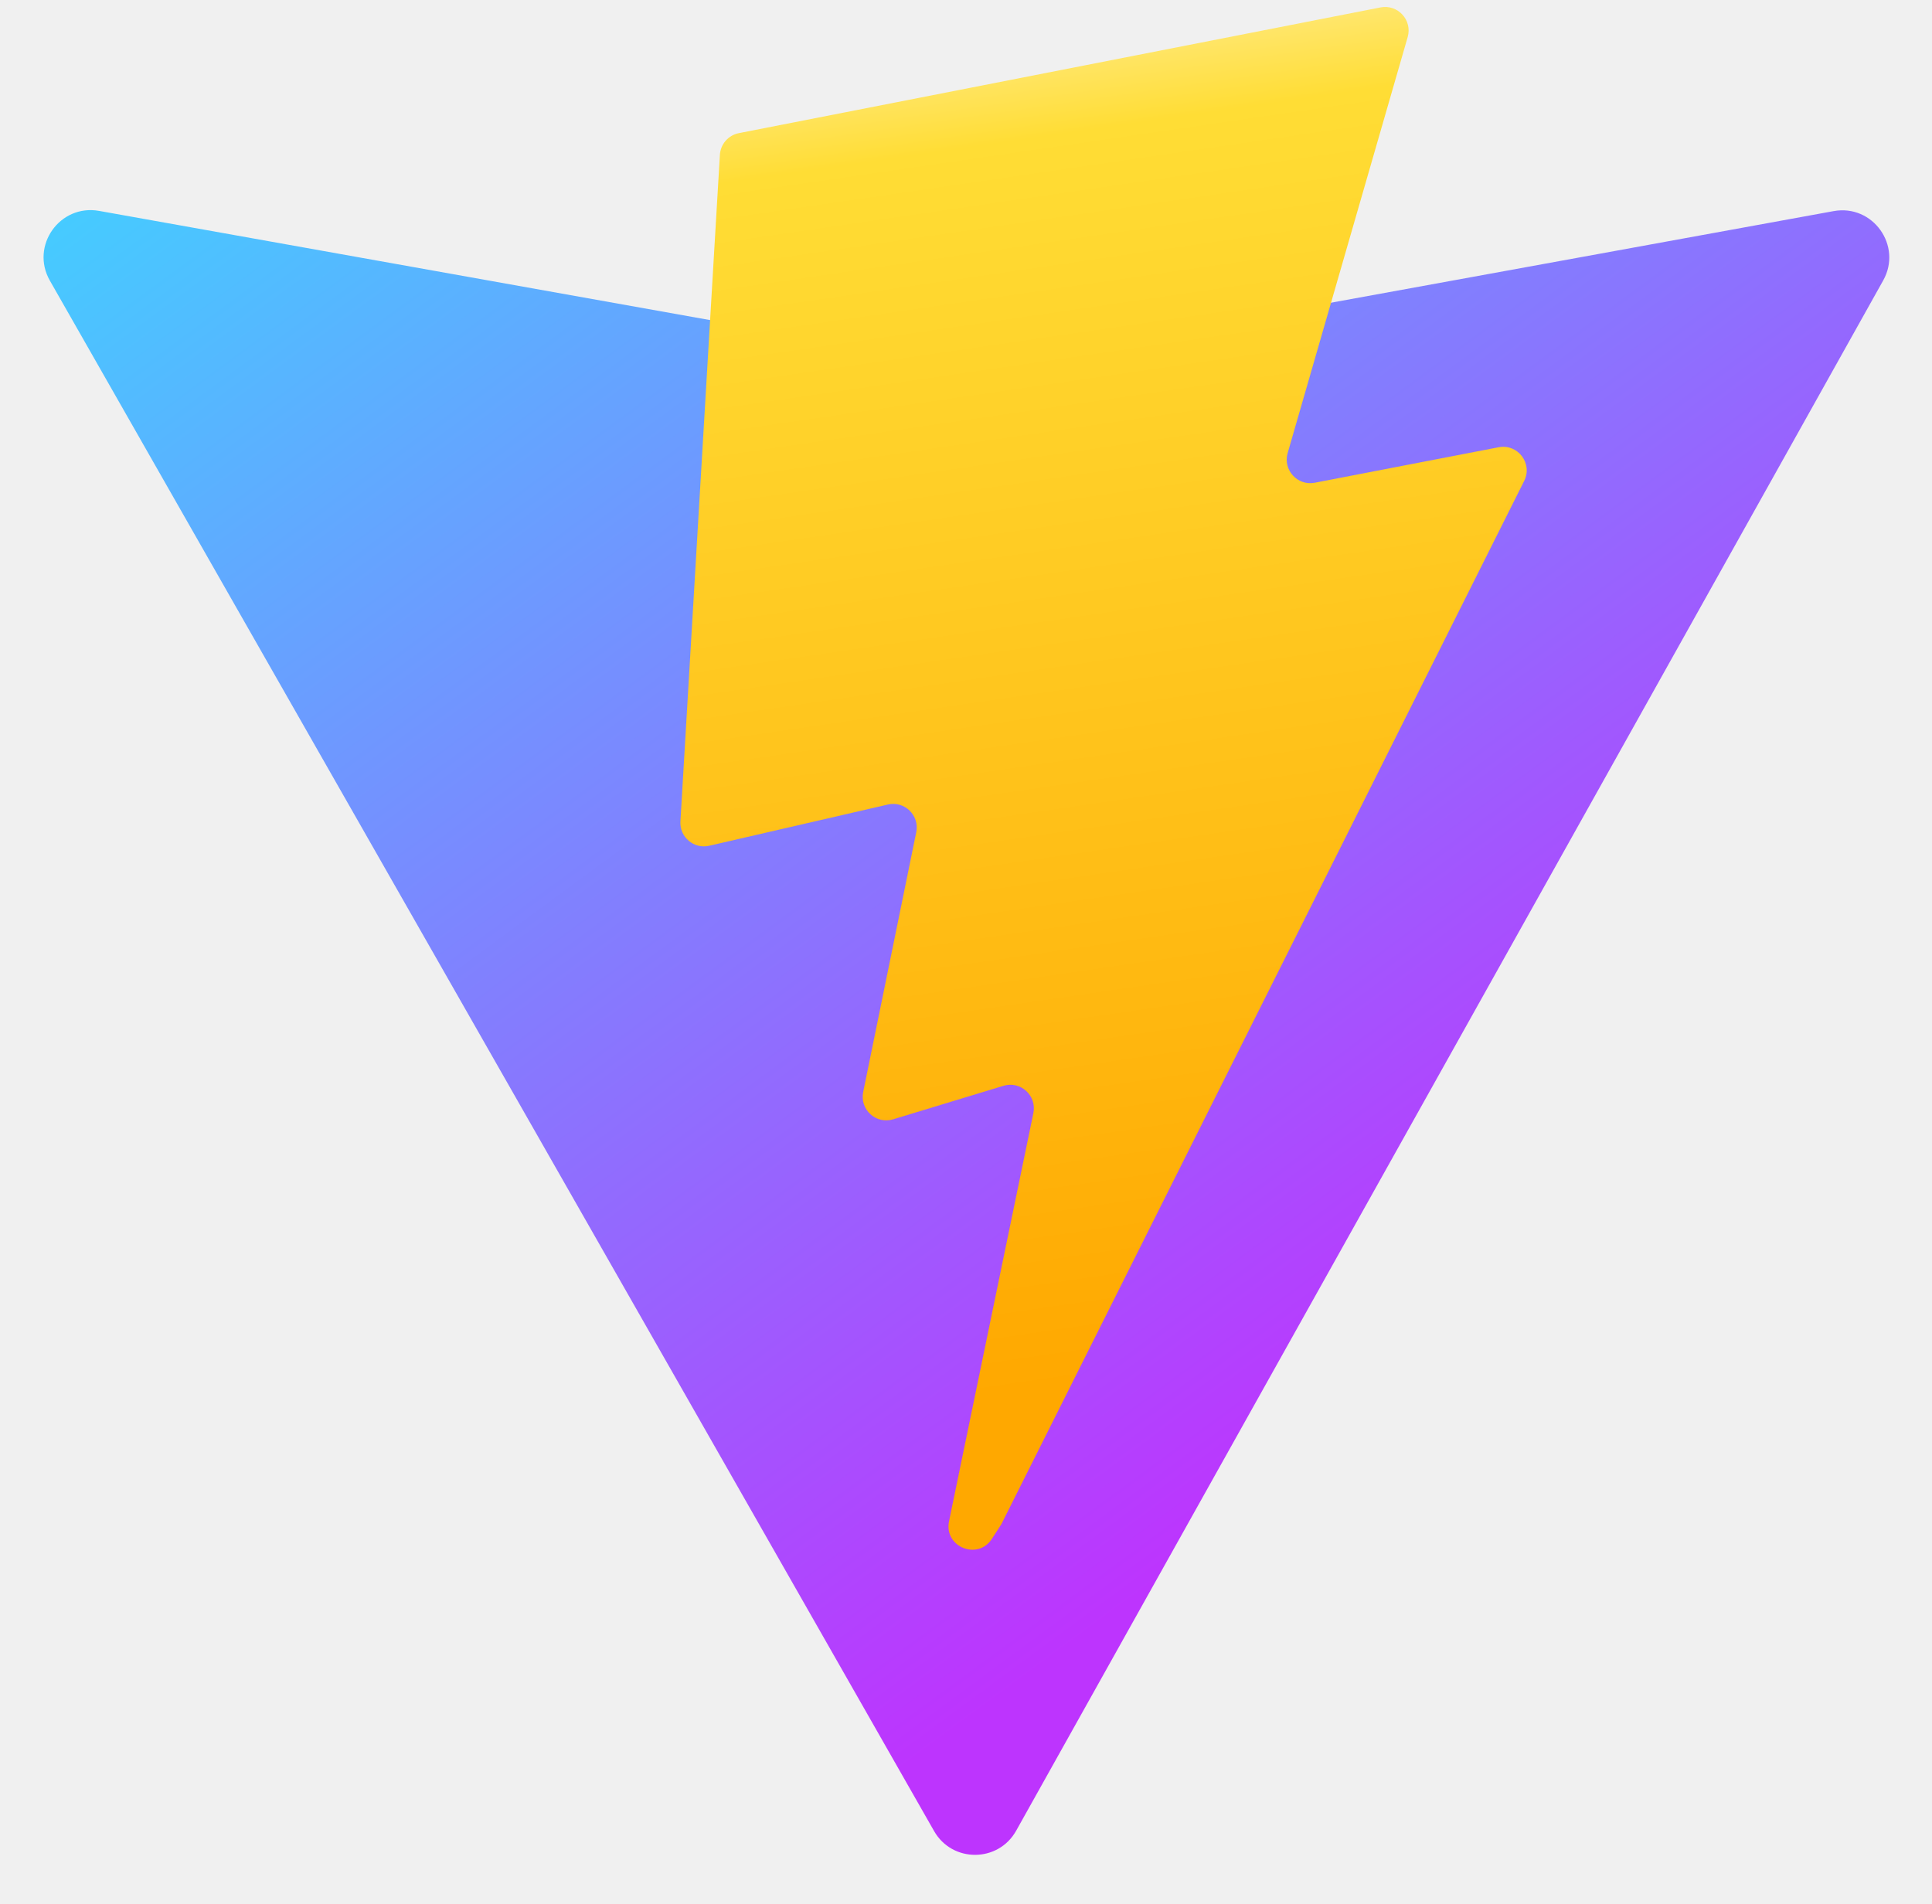
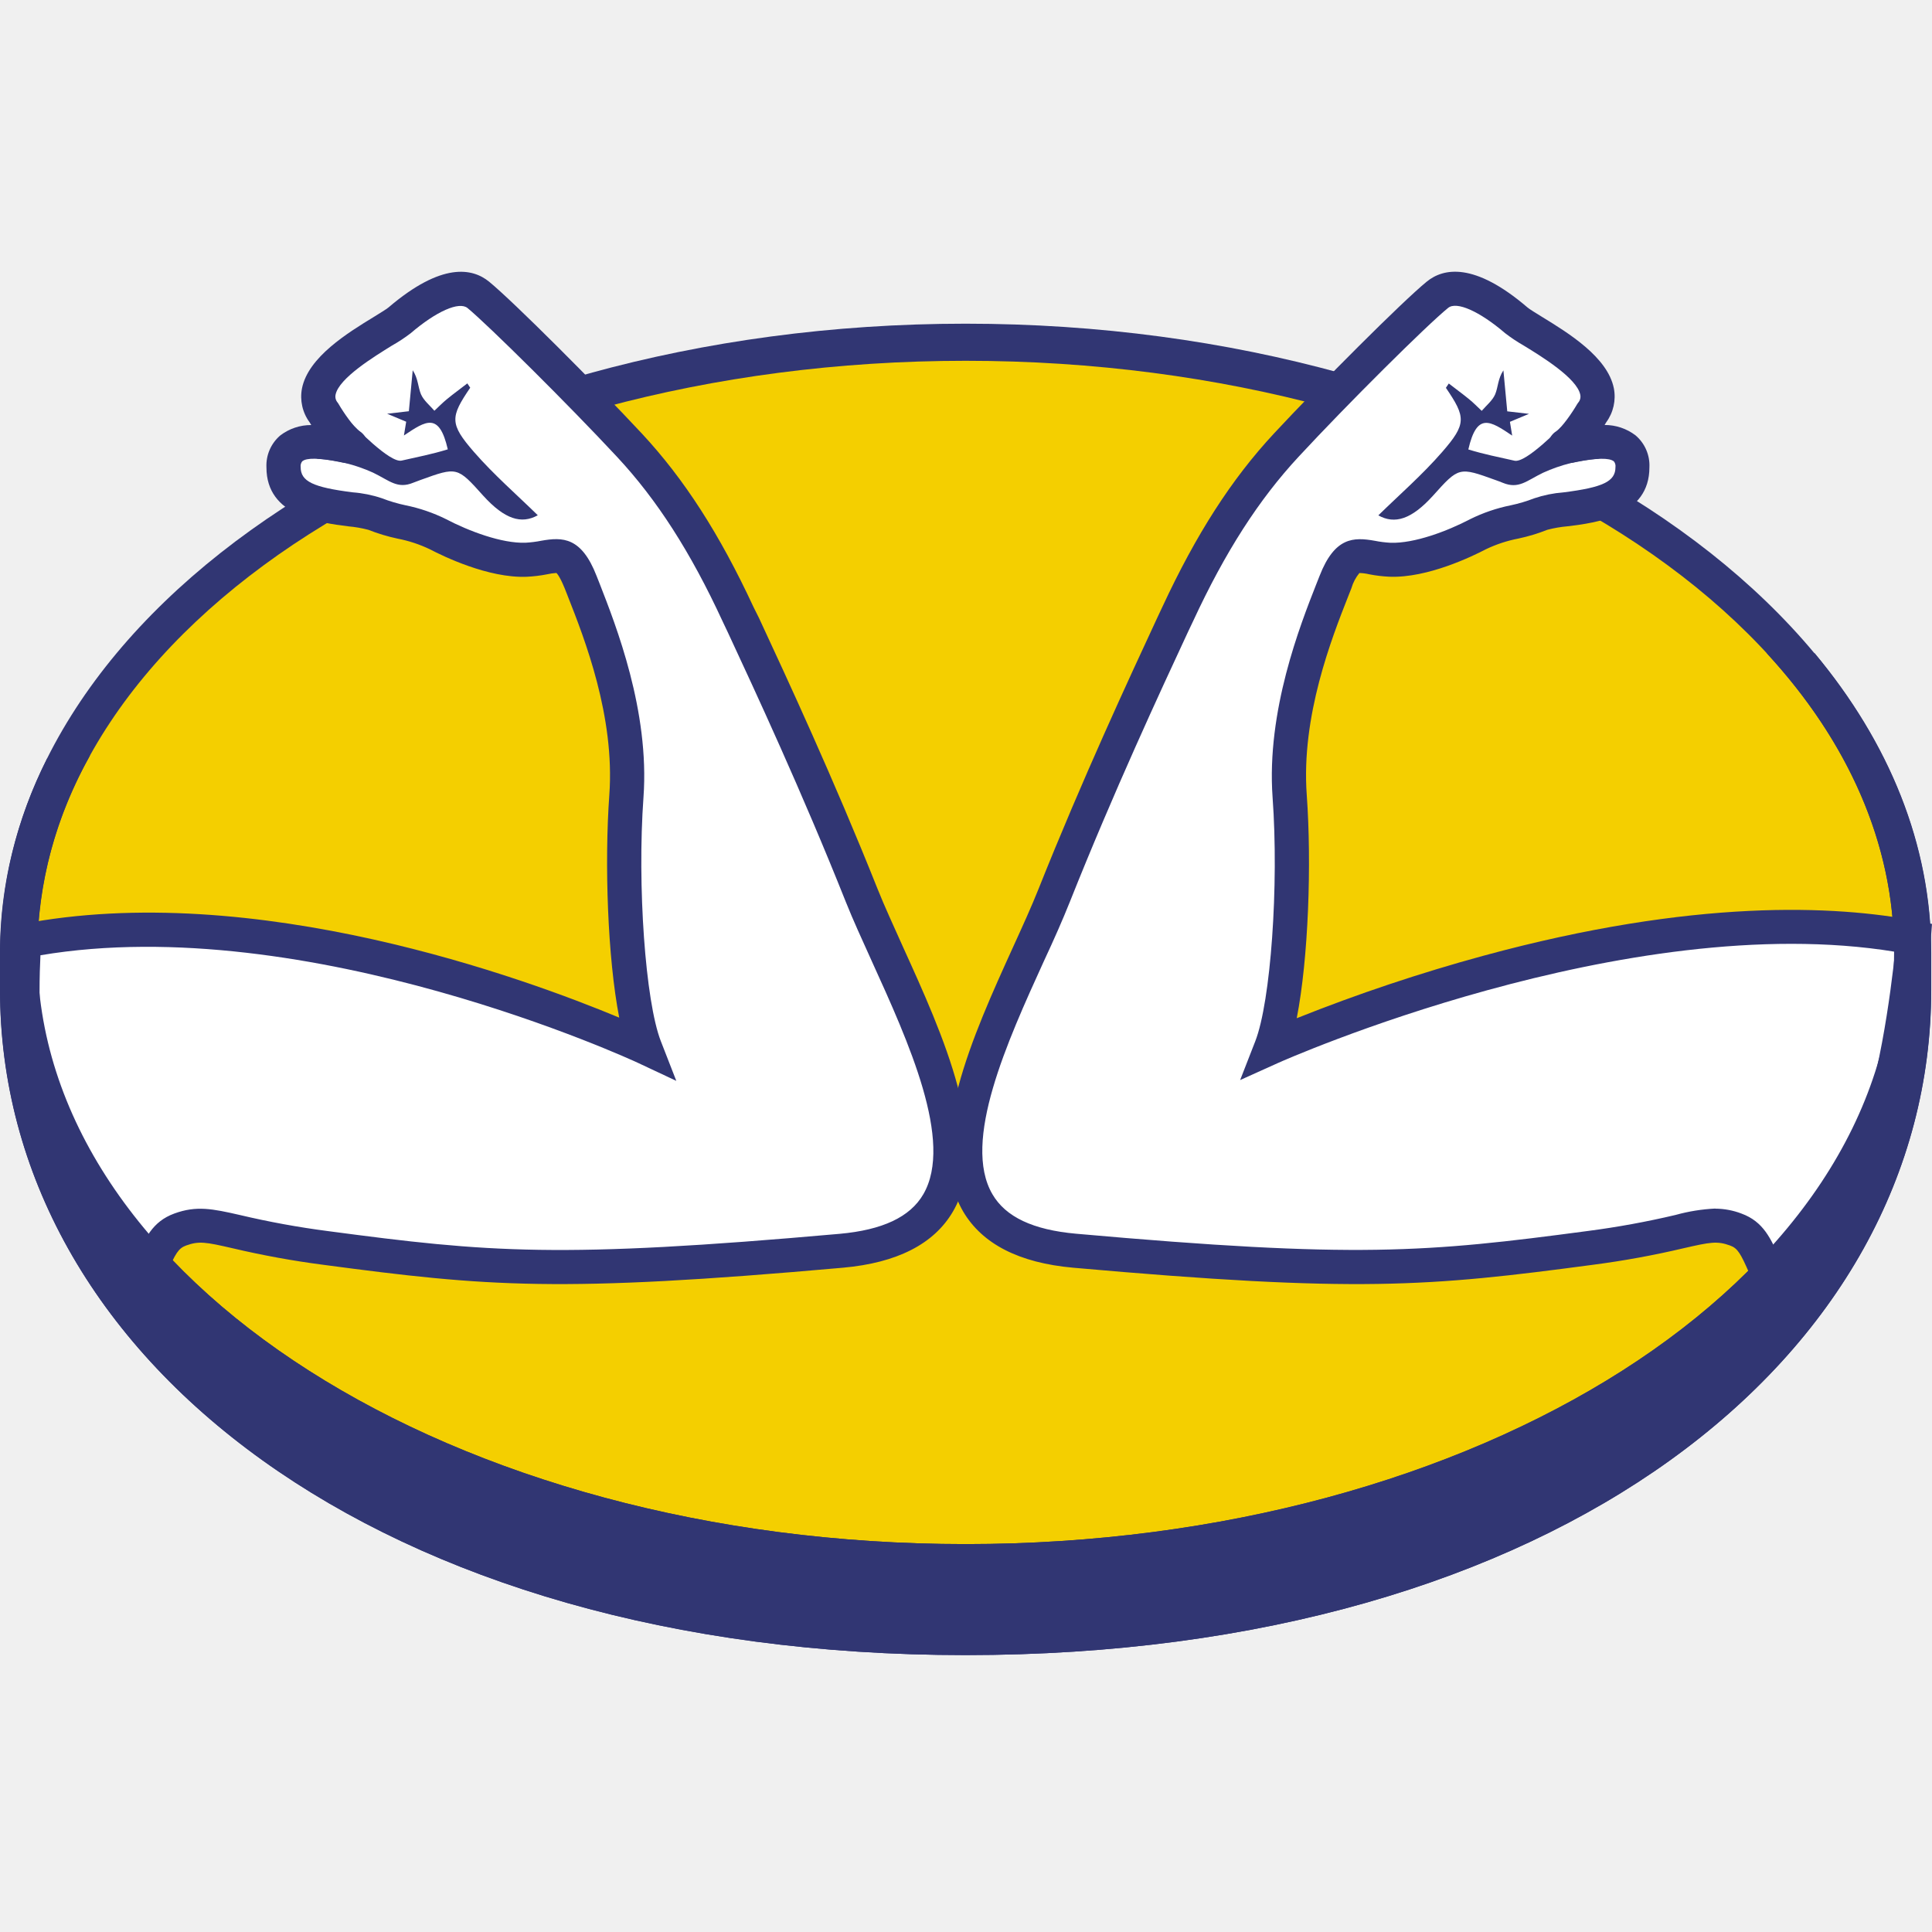
- <svg xmlns="http://www.w3.org/2000/svg" width="410" height="404" viewBox="0 0 410 404" fill="none">
-   <path d="M399.641 59.525L215.643 388.545C211.844 395.338 202.084 395.378 198.228 388.618L10.582 59.556C6.381 52.19 12.68 43.267 21.028 44.759L205.223 77.682C206.398 77.892 207.601 77.89 208.776 77.676L389.119 44.806C397.439 43.289 403.768 52.143 399.641 59.525Z" fill="url(#paint0_linear)" />
-   <path d="M292.965 1.574L156.801 28.255C154.563 28.694 152.906 30.59 152.771 32.866L144.395 174.33C144.198 177.662 147.258 180.248 150.51 179.498L188.42 170.749C191.967 169.931 195.172 173.055 194.443 176.622L183.18 231.775C182.422 235.487 185.907 238.661 189.532 237.56L212.947 230.446C216.577 229.344 220.065 232.527 219.297 236.242L201.398 322.875C200.278 328.294 207.486 331.249 210.492 326.603L212.5 323.5L323.454 102.072C325.312 98.365 322.108 94.137 318.036 94.923L279.014 102.454C275.347 103.161 272.227 99.746 273.262 96.158L298.731 7.867C299.767 4.273 296.636 0.855 292.965 1.574Z" fill="url(#paint1_linear)" />
-   <defs>
-     <linearGradient id="paint0_linear" x1="6" y1="33" x2="235" y2="344" gradientUnits="userSpaceOnUse">
-       <stop stop-color="#41D1FF" />
-       <stop offset="1" stop-color="#BD34FE" />
-     </linearGradient>
-     <linearGradient id="paint1_linear" x1="194.651" y1="8.818" x2="236.076" y2="292.989" gradientUnits="userSpaceOnUse">
-       <stop stop-color="#FFEA83" />
-       <stop offset="0.083" stop-color="#FFDD35" />
-       <stop offset="1" stop-color="#FFA800" />
-     </linearGradient>
+ <svg xmlns="http://www.w3.org/2000/svg" width="64" height="64" viewBox="0 0 16.933 16.933" version="1.1" id="svg8">
+   <defs id="defs2">
+     <style id="style10">.cls-1{fill:#313673}.cls-3{fill:#fff}</style>
  </defs>
+   <g id="layer1">
+     <g id="g88" transform="translate(3.16 2.096) scale(.26458)">
+       <g id="g922" transform="translate(-11.948 1.073) scale(.17736)">
+         <path class="cls-1" d="M367.46 473.29c0-64.73-80.74-117.5-180.33-117.5-99.59 0-180.34 52.77-180.34 117.5v6.88c0 68.68 70.57 124.29 180.33 124.29 110.44 0 180.36-55.61 180.36-124.28z" transform="translate(-6.77 -346.05)" id="path42" />
+         <path d="M360.56 473.23c0 61-77.64 110.5-173.4 110.5s-173.4-49.47-173.4-110.5 77.63-110.51 173.4-110.51c95.77 0 173.4 49.48 173.4 110.51" transform="translate(-6.77 -346.05)" id="path44" fill="#f4cf00" />
+         <path class="cls-3" d="M15.77 510.91c8.35 17.88 16.71 26.4 16.71 26.4 3.68-7.09 4-10.87 8-12.33 5.84-2.13 8 .89 27.19 3.44 30.34 4 43.51 5.22 96.26.52 38.24-3.4 12.59-44.39 3.83-66.34-8.76-21.95-17.9-41.44-23.07-52.57-5.17-11.13-11.53-22.17-20.28-31.57-8.75-9.4-23.86-24.53-28.24-28.1-4.38-3.57-11.93 2.39-14.72 4.78-2.79 2.39-19.52 9.92-14.12 17.3 0 0 2.59 4.48 4.78 6 2.19 1.52-12.37-4.44-12.37 4.14s13.32 7.16 17.1 8.75c3.78 1.59 7.56 1.59 11.73 3.78 4.17 2.19 11 5 16.46 4.77 5.46-.23 7.41-3 10.19 4.18 2.78 7.18 9.75 23.47 8.55 40-1.2 16.53.27 38.77 3.45 46.92 0 0-63.84-30-115.94-19.88 0 0-2 26 4.49 39.83" transform="translate(-6.77 -346.05)" id="path46" />
+         <path class="cls-1" d="M33.28 542.66l-3.07-3.13c-.36-.36-8.84-9.12-17.32-27.28-6.72-14.41-4.89-40.31-4.78-41.41l.18-2.42 2.38-.46c43.66-8.5 94.39 10.19 111.78 17.44-2.17-11.16-2.77-28.77-1.85-41.59 1.07-14.72-4.66-29.26-7.74-37.08l-.6-1.52c-1-2.45-1.53-2.85-1.55-2.86a10.5 10.5 0 00-1.74.25 25.94 25.94 0 01-3.82.46c-7.15.28-15.63-3.86-18.05-5.13a24.92 24.92 0 00-6.07-2 33.9 33.9 0 01-5.43-1.64 22.44 22.44 0 00-3.75-.65c-5.35-.68-15.29-1.94-15.29-11a7.38 7.38 0 012.61-6 9.48 9.48 0 015.76-1.92l-.31-.51a8.09 8.09 0 01-1.42-6.34c1.16-5.85 8.56-10.38 13.46-13.37 1.08-.67 2.31-1.42 2.68-1.73 10-8.54 15.72-7.34 18.8-4.83 4.55 3.72 19.94 19.14 28.56 28.39 7.89 8.48 14.51 18.77 20.84 32.4l1 2c5.2 11.2 13.92 29.95 22.19 50.7 1.28 3.21 3 6.91 4.74 10.81 7.43 16.35 16.69 36.7 9.32 49.36-3.54 6.08-10.46 9.61-20.57 10.51-53 4.71-66.32 3.54-97-.54a168.72 168.72 0 01-17-3.1c-5-1.15-6.26-1.38-8.66-.51-1.43.52-2 1.46-3.63 5.25-.67 1.52-1.49 3.41-2.61 5.56zm-14.63-33.1a116.41 116.41 0 0013.08 21.92l.36-.82c1.75-4 3.14-7.16 7.26-8.67 4.12-1.51 7.11-.9 12.27.28a162.42 162.42 0 0016.43 3c30.12 4 43.2 5.16 95.56.51 8-.72 13.16-3.13 15.63-7.38 5.72-9.82-2.78-28.51-9.61-43.53-1.81-4-3.52-7.73-4.86-11.09-8.2-20.58-16.87-39.23-22.05-50.37l-.95-2c-6-13-12.3-22.78-19.73-30.75-9.07-9.75-24-24.55-27.92-27.79-1.57-1.28-5.85.61-10.64 4.72a29.59 29.59 0 01-3.48 2.29c-3.22 2-9.92 6.07-10.53 9.18a1.71 1.71 0 00.42 1.5l.18.29c.91 1.56 2.76 4.24 3.86 5a3.3 3.3 0 011.31 4.08c-1.06 2.46-3.59 2-5 1.69-3.84-.77-6.21-.81-7-.12a1.42 1.42 0 00-.29 1.07c0 2.67 2.28 3.78 9.74 4.72a22.3 22.3 0 015.42 1.1 28.35 28.35 0 004.44 1.32 30.67 30.67 0 017.54 2.58c4.27 2.24 10.43 4.57 14.86 4.41a20.86 20.86 0 002.94-.37c4-.71 7.5-.71 10.33 6.57l.59 1.49c3 7.7 9.34 23.71 8.17 39.86-1.19 16.45.36 38.16 3.24 45.54l2.89 7.42-7.2-3.38c-.62-.29-61.53-28.53-111.56-20.08-.35 6.66-.61 25.25 4.3 35.81z" transform="translate(-6.77 -346.05)" id="path48" />
+         <path class="cls-1" d="M66 381a30 30 0 0110.47 2.61c3.07 1.48 4.54 3.11 7.51 1.88.44-.18.89-.34 1.33-.5 6.88-2.49 6.88-2.49 11.75 2.94 4 4.4 7.11 5.35 10.18 3.64-3.9-3.82-8.21-7.56-11.92-11.82-4.59-5.28-4.43-6.52-.7-12l-.54-.81c-1.27 1-2.57 1.92-3.8 2.94-.83.67-1.57 1.45-2.35 2.17-.86-1-2-1.91-2.51-3.08-.56-1.35-.52-2.94-1.54-4.48-.23 2.47-.47 4.94-.72 7.65l-4.06.47 3.56 1.49c-.13.78-.26 1.61-.42 2.57 4.14-2.79 6.59-4.38 8.19 2.59-3.07.94-5.47 1.38-8.62 2.1-2.18.5-8.63-6.23-10.22-7.75" transform="translate(-6.77 -346.05)" id="path50" />
+         <path class="cls-3" d="M355.67 510.91c-8.35 17.88-16.71 26.4-16.71 26.4-3.68-7.09-3.95-10.87-8-12.33-5.83-2.13-8 .89-27.18 3.44-30.34 4-43.51 5.22-96.26.52-38.24-3.4-12.59-44.39-3.84-66.34 8.75-21.95 17.9-41.44 23.07-52.57 5.17-11.13 11.54-22.17 20.29-31.57 8.75-9.4 23.86-24.53 28.24-28.1 4.38-3.57 11.93 2.39 14.72 4.78 2.79 2.39 19.52 9.92 14.12 17.3 0 0-2.59 4.48-4.78 6-2.19 1.52 12.33-4.43 12.33 4.12s-13.32 7.16-17.1 8.75c-3.78 1.59-7.56 1.59-11.73 3.78-4.17 2.19-11 5-16.46 4.77-5.46-.23-7.41-3-10.19 4.18-2.78 7.18-9.75 23.47-8.55 40 1.2 16.53-.27 38.77-3.45 46.92 0 0 67.88-30.62 120-20.47 0 0-2.08 26.6-8.53 40.42" transform="translate(-6.77 -346.05)" id="path52" />
+         <path class="cls-1" d="M338.16 542.66l-2-3.89c-1.12-2.15-1.95-4-2.61-5.55-1.66-3.8-2.2-4.74-3.63-5.26-2.4-.87-3.67-.64-8.67.51a167.82 167.82 0 01-17 3.1c-30.64 4.08-43.93 5.25-97 .54-10.11-.9-17-4.44-20.57-10.51-7.37-12.66 1.88-33 9.32-49.36 1.78-3.9 3.46-7.6 4.74-10.81 8.27-20.75 17-39.51 22.2-50.71l.94-2c6.33-13.63 12.95-23.92 20.84-32.4 8.61-9.25 24-24.68 28.56-28.39 3.08-2.51 8.84-3.71 18.8 4.82.36.32 1.6 1.07 2.68 1.74 4.9 3 12.3 7.52 13.46 13.37a8.13 8.13 0 01-1.42 6.34l-.31.51a9.48 9.48 0 015.76 1.92 7.37 7.37 0 012.61 6c0 9.09-9.95 10.35-15.29 11a22.6 22.6 0 00-3.76.65 33.5 33.5 0 01-5.42 1.64 24.92 24.92 0 00-6.07 2c-2.43 1.27-10.89 5.41-18 5.13a25.76 25.76 0 01-3.82-.46 8.29 8.29 0 00-1.81-.23 8 8 0 00-1.49 2.84l-.6 1.52c-3.08 7.82-8.81 22.36-7.74 37.07.93 12.87.32 30.56-1.87 41.72a322.58 322.58 0 0134.87-11.67c39.4-10.72 65.78-9.44 81-6.49l2.78.55-.22 2.82c-.09 1.11-2.2 27.34-8.82 41.52-8.48 18.16-17 26.92-17.32 27.28zm-11-21.58a13.8 13.8 0 014.88.91c4.13 1.51 5.51 4.67 7.27 8.67l.36.82a116.41 116.41 0 0013.08-21.92c4.92-10.55 7.24-29.32 8-36.46-50.12-8.23-114.58 20.46-115.23 20.76l-7.1 3.2 2.83-7.26c2.88-7.38 4.43-29.09 3.23-45.54-1.16-16.15 5.15-32.16 8.18-39.86l.59-1.49c2.83-7.28 6.35-7.28 10.33-6.57a20.71 20.71 0 002.93.37c4.43.15 10.6-2.17 14.87-4.41a30.67 30.67 0 017.54-2.58 28.35 28.35 0 004.44-1.32 22.3 22.3 0 015.42-1.1c7.46-.94 9.74-2.05 9.74-4.72a1.42 1.42 0 00-.29-1.07c-.84-.69-3.21-.65-7.05.12-1.37.27-3.9.77-5-1.69a3.3 3.3 0 011.31-4.08c1.1-.77 2.95-3.45 3.85-5l.19-.29a1.71 1.71 0 00.42-1.5c-.61-3.11-7.32-7.21-10.54-9.18a30.16 30.16 0 01-3.5-2.33c-4.79-4.1-9.07-6-10.64-4.72-4 3.24-18.85 18-27.92 27.79-7.43 8-13.7 17.74-19.73 30.75l-.95 2c-5.18 11.14-13.85 29.79-22.05 50.38-1.34 3.36-3 7.12-4.86 11.1-6.83 15-15.34 33.7-9.61 43.52 2.47 4.25 7.59 6.66 15.63 7.38 52.36 4.66 65.44 3.5 95.56-.51a162.08 162.08 0 0016.42-3 33.81 33.81 0 017.39-1.19" transform="translate(-6.77 -346.05)" id="path54" />
+         <path class="cls-1" d="M305.42 381a30 30 0 00-10.42 2.63c-3.07 1.48-4.54 3.11-7.52 1.88-.43-.18-.88-.34-1.32-.5-6.88-2.49-6.88-2.49-11.75 2.94-4 4.4-7.11 5.35-10.18 3.64 3.9-3.82 8.21-7.56 11.91-11.82 4.6-5.28 4.44-6.52.71-12l.54-.81c1.27 1 2.56 1.92 3.8 2.94.83.67 1.57 1.45 2.35 2.17.86-1 2-1.91 2.51-3.08.56-1.35.51-2.94 1.54-4.48.23 2.47.47 4.94.72 7.65l4.06.47-3.56 1.49c.13.78.26 1.61.42 2.57-4.14-2.79-6.59-4.38-8.19 2.59 3.07.94 5.46 1.38 8.62 2.1 2.17.5 8.63-6.23 10.22-7.75" transform="translate(-6.77 -346.05)" id="path56" />
+         <path class="cls-1" d="M336.79 417.35c15.1 16.39 23.77 35.49 23.77 55.88 0 61-77.64 110.5-173.4 110.5s-173.4-49.47-173.4-110.5a75.39 75.39 0 019.85-36.8l-8 .56a80.74 80.74 0 00-8.8 36.3v6.88c0 68.68 70.57 124.29 180.33 124.29 110.44 0 180.36-55.61 180.36-124.28v-6.89c0-20.23-7.88-39.29-21.76-55.94z" transform="translate(-6.77 -346.05)" id="path58" />
+       </g>
+     </g>
+   </g>
</svg>
